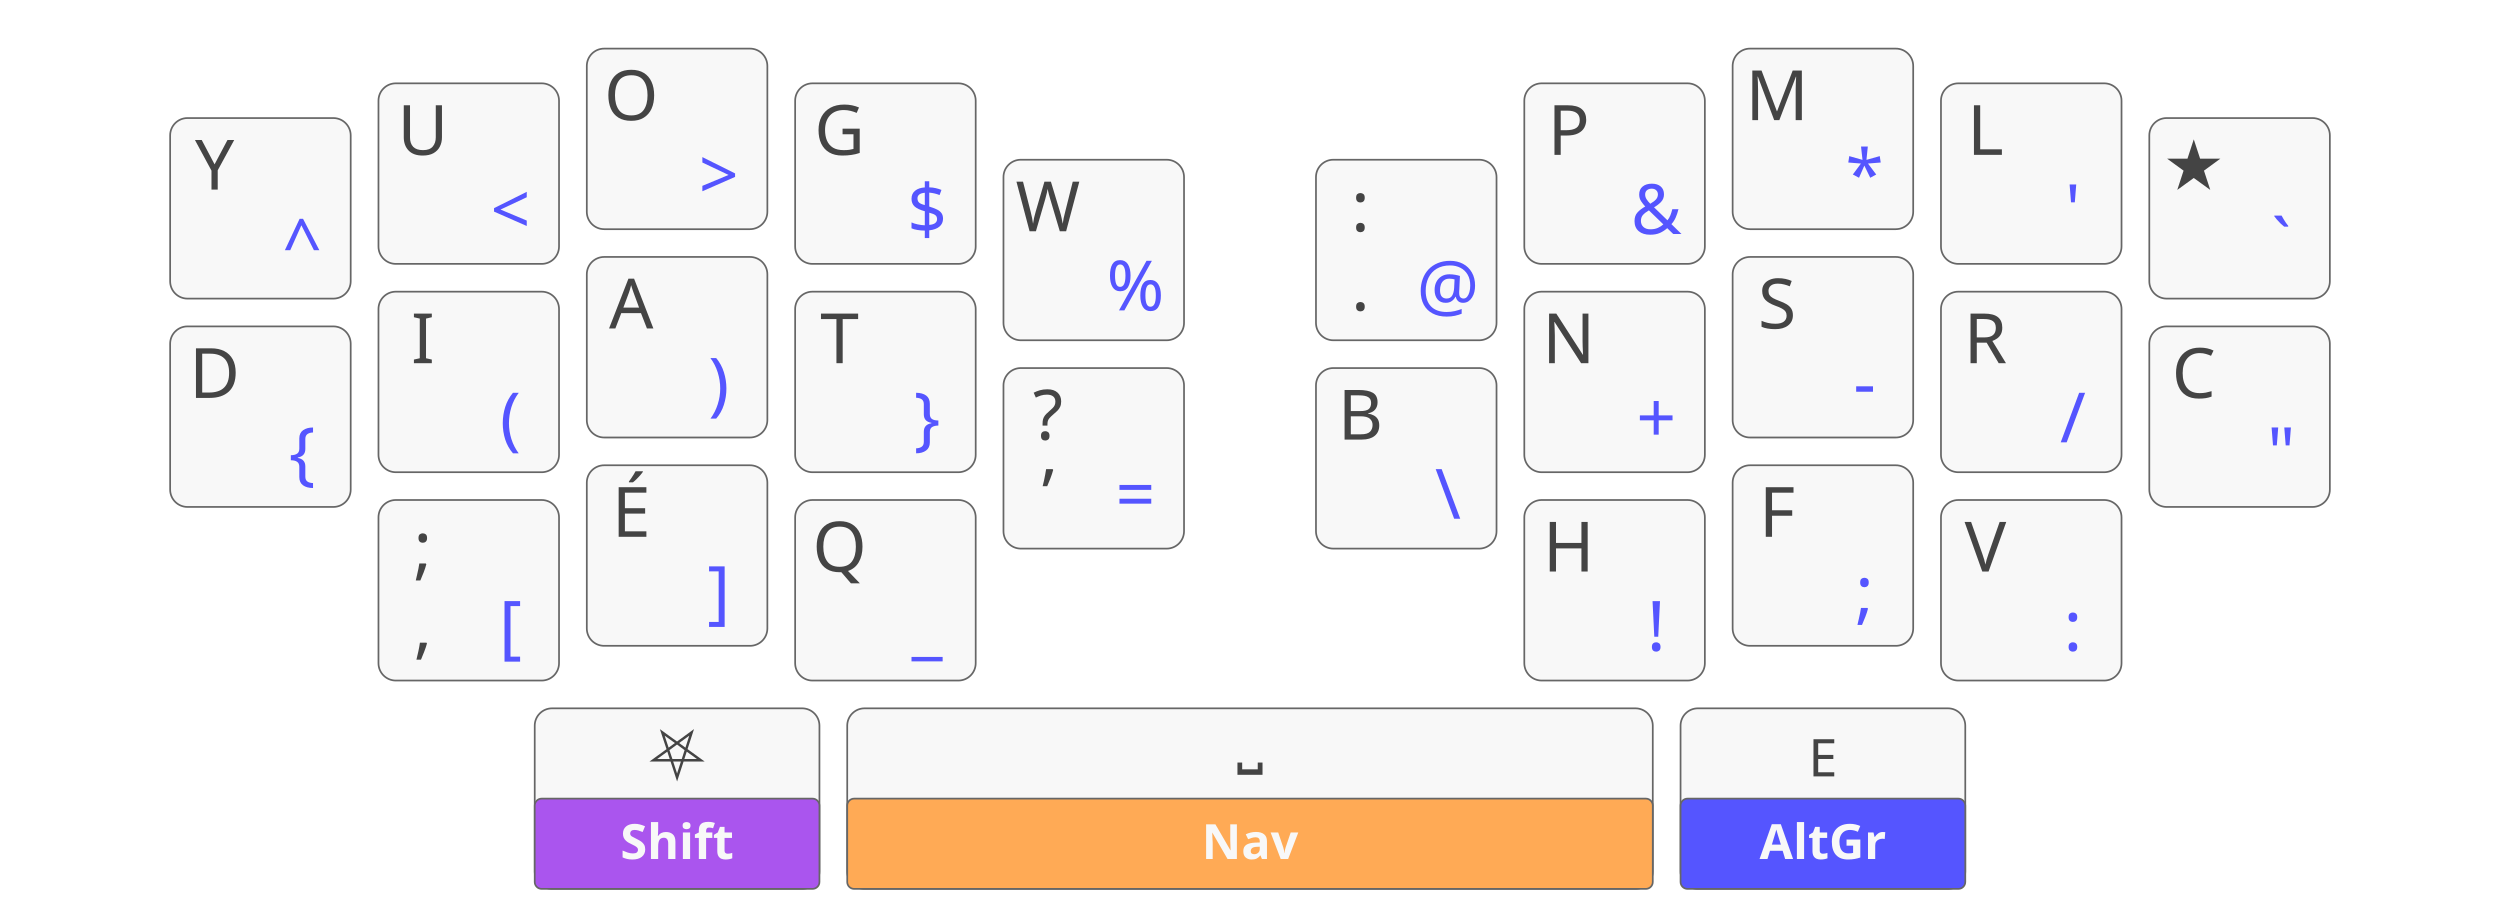
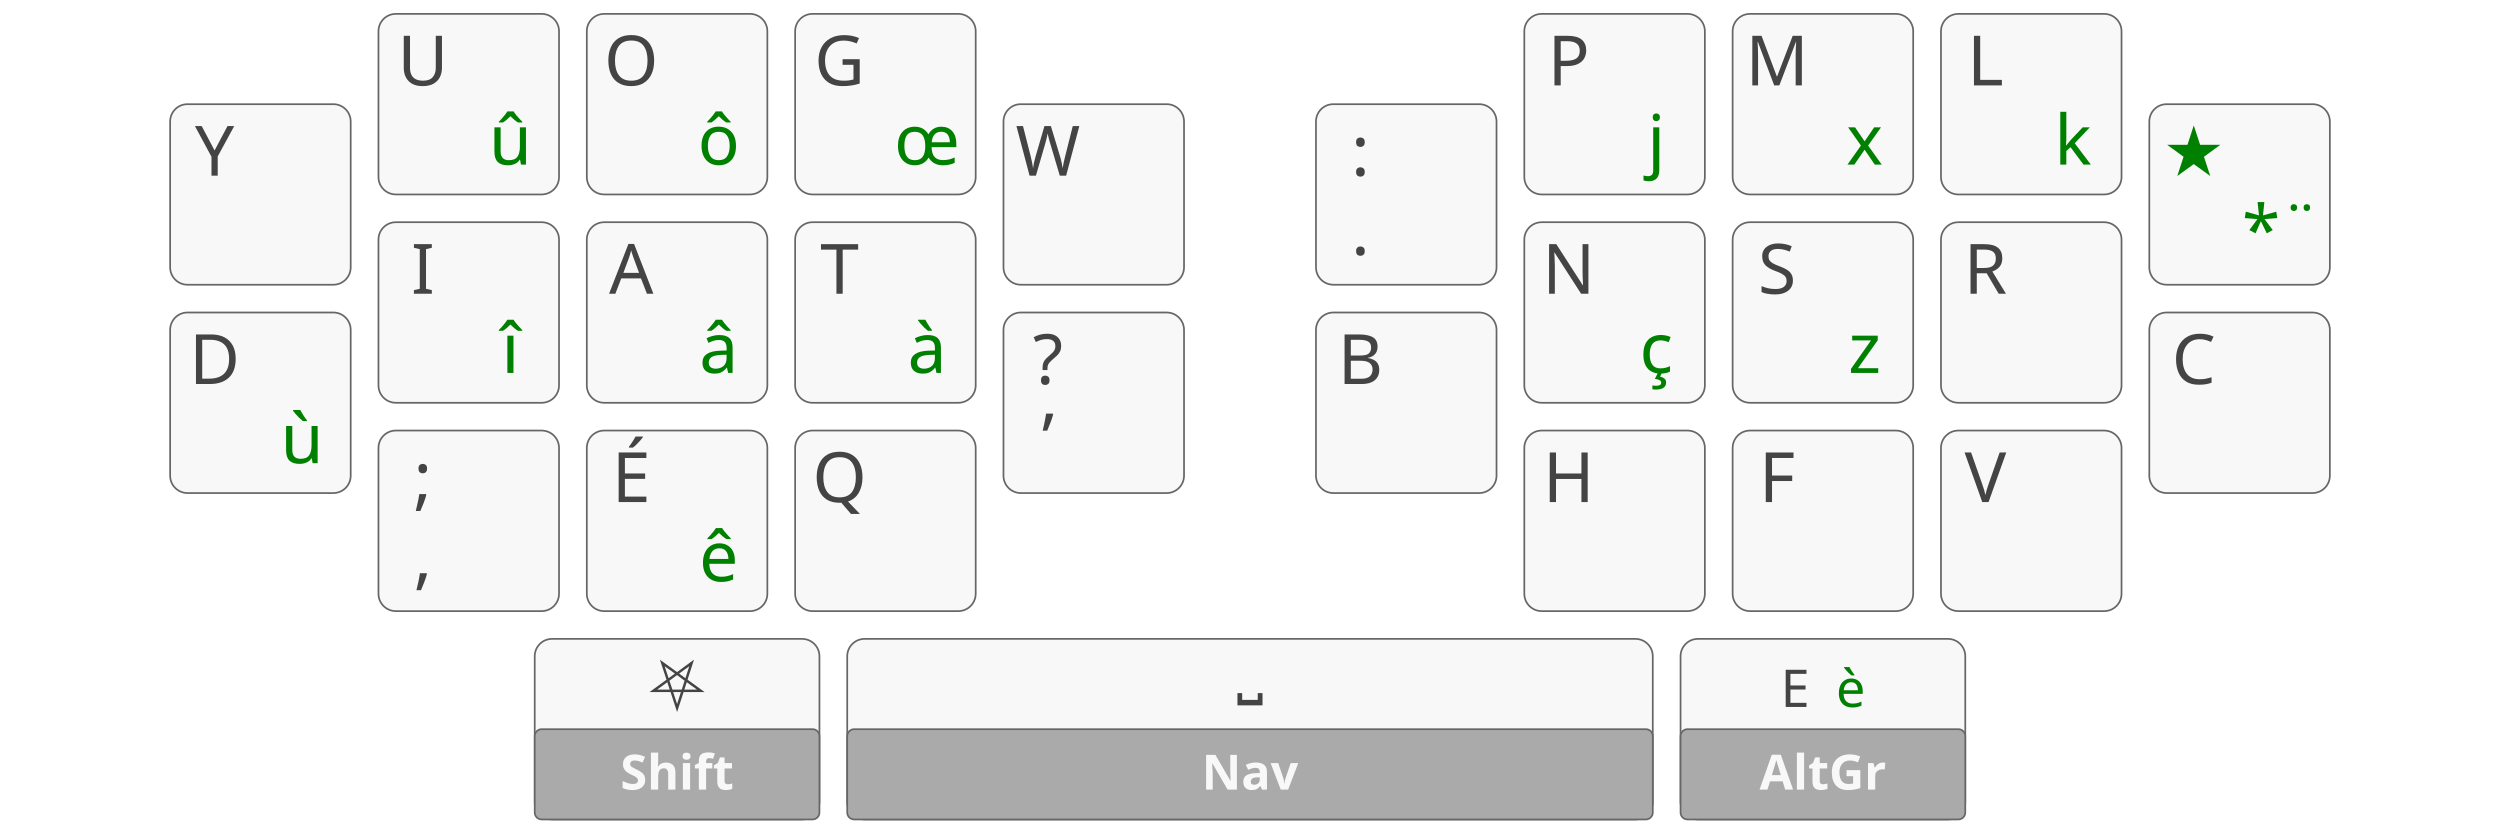
- <svg xmlns="http://www.w3.org/2000/svg" viewBox="90 40 720 260">
+ <svg xmlns="http://www.w3.org/2000/svg" viewBox="90 60 720 240">
  <style>
    :root {
      color-scheme: light dark;
    }
    rect {
      fill: #f8f8f8;
      stroke: #666;
      stroke-width: .5px;
    }
    text {
      fill: #444;
      font: normal 20px sans-serif;
      text-align: center;
      text-anchor: middle;
    }
-     .dualKey      { fill: #ddd; transform: translateY(26px); }
-     .dualKeyAltGr { fill: #55f; transform: translateY(26px); }
-     .dualKeyNav   { fill: #fa5; transform: translateY(26px); }
-     .dualKeyShift { fill: #a5e; transform: translateY(26px); }
+     .dualKey      { fill: #aaa; transform: translateY(26px); }

    #row_AD { transform: translate(64px,  64px); }
    #row_AC { transform: translate(64px, 124px); }
    #row_AB { transform: translate(64px, 184px); }
    #row_AA { transform: translate(64px, 244px); }
    .left   { transform: translate(-15px, 0); }
    .right  { transform: translate(+15px, 0); }

-     .layer  { font-size: 14px; font-weight: bold; fill: #f8f8f8; }
-     .layerSym { font-weight: normal; }
+     .layer    { font-size: 14px; font-weight: bold; fill: #f8f8f8; }
+     .LayerDK  { font-weight: normal; }
    .layerMod { font-weight: bold; font-size: 14px; }

-     .layerSym, .colorSym { fill: #55f; }
+     .LayerDK, .colorDK { fill: green; }

    @media (prefers-color-scheme: dark) {
      text                 { fill: #666; }
      rect                 { fill: #444; }
      .dualKey             { fill: #666; }
      .layerMod            { fill: #eee; }
-       .layerSym, .colorSym { fill: #99f; }
+       .LayerDK, .colorDK   { fill: #99f; }
    }
  </style>
  <g id="row_AD">
    <g class="left">
-       <g transform="translate(90, 10)">
+       <g transform="translate(90, 26)">
        <rect width="52" height="52" rx="5" ry="5" />
        <text x="12.8" y="20.6" class="level2">Y</text>
-         <text x="38.0" y="43.4" class="layerSym">^</text>
      </g>
      <g transform="translate(150)">
        <rect width="52" height="52" rx="5" ry="5" />
        <text x="12.8" y="20.6" class="level2">U</text>
-         <text x="38.0" y="43.4" class="layerSym">&lt;</text>
-       </g>
-       <g transform="translate(210, -10)">
+         <text x="38.0" y="43.4" class="LayerDK">û</text>
+       </g>
+       <g transform="translate(210)">
        <rect width="52" height="52" rx="5" ry="5" />
        <text x="12.8" y="20.6" class="level2">O</text>
-         <text x="38.0" y="43.4" class="layerSym">&gt;</text>
+         <text x="38.0" y="43.4" class="LayerDK">ô</text>
      </g>
      <g transform="translate(270)">
        <rect width="52" height="52" rx="5" ry="5" />
        <text x="12.8" y="20.6" class="level2">G</text>
-         <text x="38.0" y="43.4" class="layerSym">$</text>
-       </g>
-       <g transform="translate(330, 22)">
+         <text x="38.0" y="43.4" class="LayerDK">œ</text>
+       </g>
+       <g transform="translate(330, 26)">
        <rect width="52" height="52" rx="5" ry="5" />
        <text x="12.8" y="20.6" class="level2">W</text>
-         <text x="38.0" y="43.4" class="layerSym">%</text>
      </g>
    </g>
    <g class="right">
-       <g transform="translate(390, 22)">
+       <g transform="translate(390, 26)">
        <rect width="52" height="52" rx="5" ry="5" />
        <text x="12.8" y="43.4" class="level1">.</text>
        <text x="12.8" y="20.6" class="level2">:</text>
-         <text x="38.0" y="43.4" class="layerSym">@</text>
      </g>
      <g transform="translate(450)">
        <rect width="52" height="52" rx="5" ry="5" />
        <text x="12.8" y="20.6" class="level2">P</text>
-         <text x="38.0" y="43.4" class="layerSym">&amp;</text>
-       </g>
-       <g transform="translate(510, -10)">
+         <text x="38.0" y="43.4" class="LayerDK">j</text>
+       </g>
+       <g transform="translate(510)">
        <rect width="52" height="52" rx="5" ry="5" />
        <text x="12.8" y="20.6" class="level2">M</text>
-         <text x="38.0" y="43.4" class="layerSym">*</text>
+         <text x="38.0" y="43.4" class="LayerDK">x</text>
      </g>
      <g transform="translate(570)">
        <rect width="52" height="52" rx="5" ry="5" />
        <text x="12.8" y="20.6" class="level2">L</text>
-         <text x="38.0" y="43.4" class="layerSym">'</text>
-       </g>
-       <g transform="translate(630, 10)">
-         <rect width="52" height="52" rx="5" ry="5" />
-         <text x="12.8" y="20.6" class="level2">★</text>
-         <text x="38.0" y="43.4" class="layerSym">`</text>
+         <text x="38.0" y="43.4" class="LayerDK">k</text>
+       </g>
+       <g transform="translate(630, 26)">
+         <rect width="52" height="52" rx="5" ry="5" />
+         <text x="12.8" y="20.6" class="level2 colorDK">★</text>
+         <text x="38.0" y="43.4" class="LayerDK">*¨</text>
      </g>
    </g>
  </g>
  <g id="row_AC">
    <g class="left">
-       <g transform="translate(90, 10)">
+       <g transform="translate(90, 26)">
        <rect width="52" height="52" rx="5" ry="5" />
        <text x="12.8" y="20.6" class="level2">D</text>
-         <text x="38.0" y="43.4" class="layerSym">{</text>
+         <text x="38.0" y="43.4" class="LayerDK">ù</text>
      </g>
      <g transform="translate(150)">
        <rect width="52" height="52" rx="5" ry="5" />
        <text x="12.8" y="20.6" class="level2">I</text>
-         <text x="38.0" y="43.4" class="layerSym">(</text>
-       </g>
-       <g transform="translate(210, -10)">
+         <text x="38.0" y="43.4" class="LayerDK">î</text>
+       </g>
+       <g transform="translate(210)">
        <rect width="52" height="52" rx="5" ry="5" />
        <text x="12.8" y="20.6" class="level2">A</text>
-         <text x="38.0" y="43.4" class="layerSym">)</text>
+         <text x="38.0" y="43.4" class="LayerDK">â</text>
      </g>
      <g transform="translate(270)">
        <rect width="52" height="52" rx="5" ry="5" />
        <text x="12.8" y="20.6" class="level2">T</text>
-         <text x="38.0" y="43.4" class="layerSym">}</text>
-       </g>
-       <g transform="translate(330, 22)">
+         <text x="38.0" y="43.4" class="LayerDK">à</text>
+       </g>
+       <g transform="translate(330, 26)">
        <rect width="52" height="52" rx="5" ry="5" />
        <text x="12.8" y="43.4" class="level1">’</text>
        <text x="12.8" y="20.6" class="level2">?</text>
-         <text x="38.0" y="43.4" class="layerSym">=</text>
      </g>
    </g>
    <g class="right">
-       <g transform="translate(390, 22)">
+       <g transform="translate(390, 26)">
        <rect width="52" height="52" rx="5" ry="5" />
        <text x="12.8" y="20.6" class="level2">B</text>
-         <text x="38.0" y="43.4" class="layerSym">\</text>
      </g>
      <g transform="translate(450)">
        <rect width="52" height="52" rx="5" ry="5" />
        <text x="12.8" y="20.6" class="level2">N</text>
-         <text x="38.0" y="43.4" class="layerSym">+</text>
-       </g>
-       <g transform="translate(510, -10)">
+         <text x="38.0" y="43.4" class="LayerDK">ç</text>
+       </g>
+       <g transform="translate(510)">
        <rect width="52" height="52" rx="5" ry="5" />
        <text x="12.8" y="20.6" class="level2">S</text>
-         <text x="38.0" y="43.4" class="layerSym">-</text>
+         <text x="38.0" y="43.4" class="LayerDK">z</text>
      </g>
      <g transform="translate(570)">
        <rect width="52" height="52" rx="5" ry="5" />
        <text x="12.8" y="20.6" class="level2">R</text>
-         <text x="38.0" y="43.4" class="layerSym">/</text>
-       </g>
-       <g transform="translate(630, 10)">
+       </g>
+       <g transform="translate(630, 26)">
        <rect width="52" height="52" rx="5" ry="5" />
        <text x="12.8" y="20.6" class="level2">C</text>
-         <text x="38.0" y="43.4" class="layerSym">"</text>
      </g>
    </g>
  </g>
  <g id="row_AB">
    <g class="left">
      <g transform="translate(150)">
        <rect width="52" height="52" rx="5" ry="5" />
        <g>
          <text x="12.8" y="43.4" class="level1">,</text>
          <text x="12.8" y="20.6" class="level2">;</text>
-           <text x="38.0" y="43.4" class="layerSym">[</text>
        </g>
      </g>
-       <g transform="translate(210, -10)">
+       <g transform="translate(210)">
        <rect width="52" height="52" rx="5" ry="5" />
        <g>
          <text x="12.8" y="20.6" class="level2">É</text>
-           <text x="38.0" y="43.4" class="layerSym">]</text>
+           <text x="38.0" y="43.4" class="LayerDK">ê</text>
        </g>
      </g>
      <g transform="translate(270)">
        <rect width="52" height="52" rx="5" ry="5" />
        <g>
          <text x="12.8" y="20.6" class="level2">Q</text>
-           <text x="38.0" y="43.4" class="layerSym">_</text>
        </g>
      </g>
    </g>
    <g class="right">
      <g transform="translate(450)">
        <rect width="52" height="52" rx="5" ry="5" />
        <text x="12.8" y="20.6" class="level2">H</text>
-         <text x="38.0" y="43.4" class="layerSym">!</text>
-       </g>
-       <g transform="translate(510, -10)">
+       </g>
+       <g transform="translate(510)">
        <rect width="52" height="52" rx="5" ry="5" />
        <text x="12.8" y="20.6" class="level2">F</text>
-         <text x="38.0" y="43.4" class="layerSym">;</text>
      </g>
      <g transform="translate(570)">
        <rect width="52" height="52" rx="5" ry="5" />
        <text x="12.8" y="20.6" class="level2">V</text>
-         <text x="38.0" y="43.4" class="layerSym">:</text>
      </g>
    </g>
  </g>
  <g id="row_AA">
    <g transform="translate(180)">
      <rect width="82" height="52" rx="5" ry="5" />
-       <rect width="82" height="26" rx="2" ry="2" class="dualKeyShift" />
+       <rect width="82" height="26" rx="2" ry="2" class="dualKey" />
      <text x="41" y="20.6" style="font-size: 20px;">⛧</text>
      <text x="41" y="43.4" class="layer">Shift</text>
    </g>
    <g transform="translate(270)">
      <rect width="232" height="52" rx="5" ry="5" />
-       <rect width="232" height="26" rx="2" ry="2" class="dualKeyNav" />
+       <rect width="232" height="26" rx="2" ry="2" class="dualKey" />
      <text x="116" y="14.6" style="font-size: 19px;">⎵</text>
      <text x="116" y="43.4" class="layer">Nav</text>
    </g>
    <g class="thb_7 specialKey" id="sym">
      <g transform="translate(510)">
        <rect width="82" height="52" rx="5" ry="5" />
-         <rect width="82" height="26" rx="2" ry="2" class="dualKeyAltGr" />
-         <text x="41" y="19.6" style="font-size: 15px;">E</text>
+         <rect width="82" height="26" rx="2" ry="2" class="dualKey" />
+         <text x="33" y="19.6" style="font-size: 15px;">E</text>
+         <text x="49" y="19.6" class="LayerDK" style="font-size: 15px;">è</text>
        <text x="41" y="43.4" class="layer">AltGr</text>
      </g>
    </g>
  </g>
</svg>
